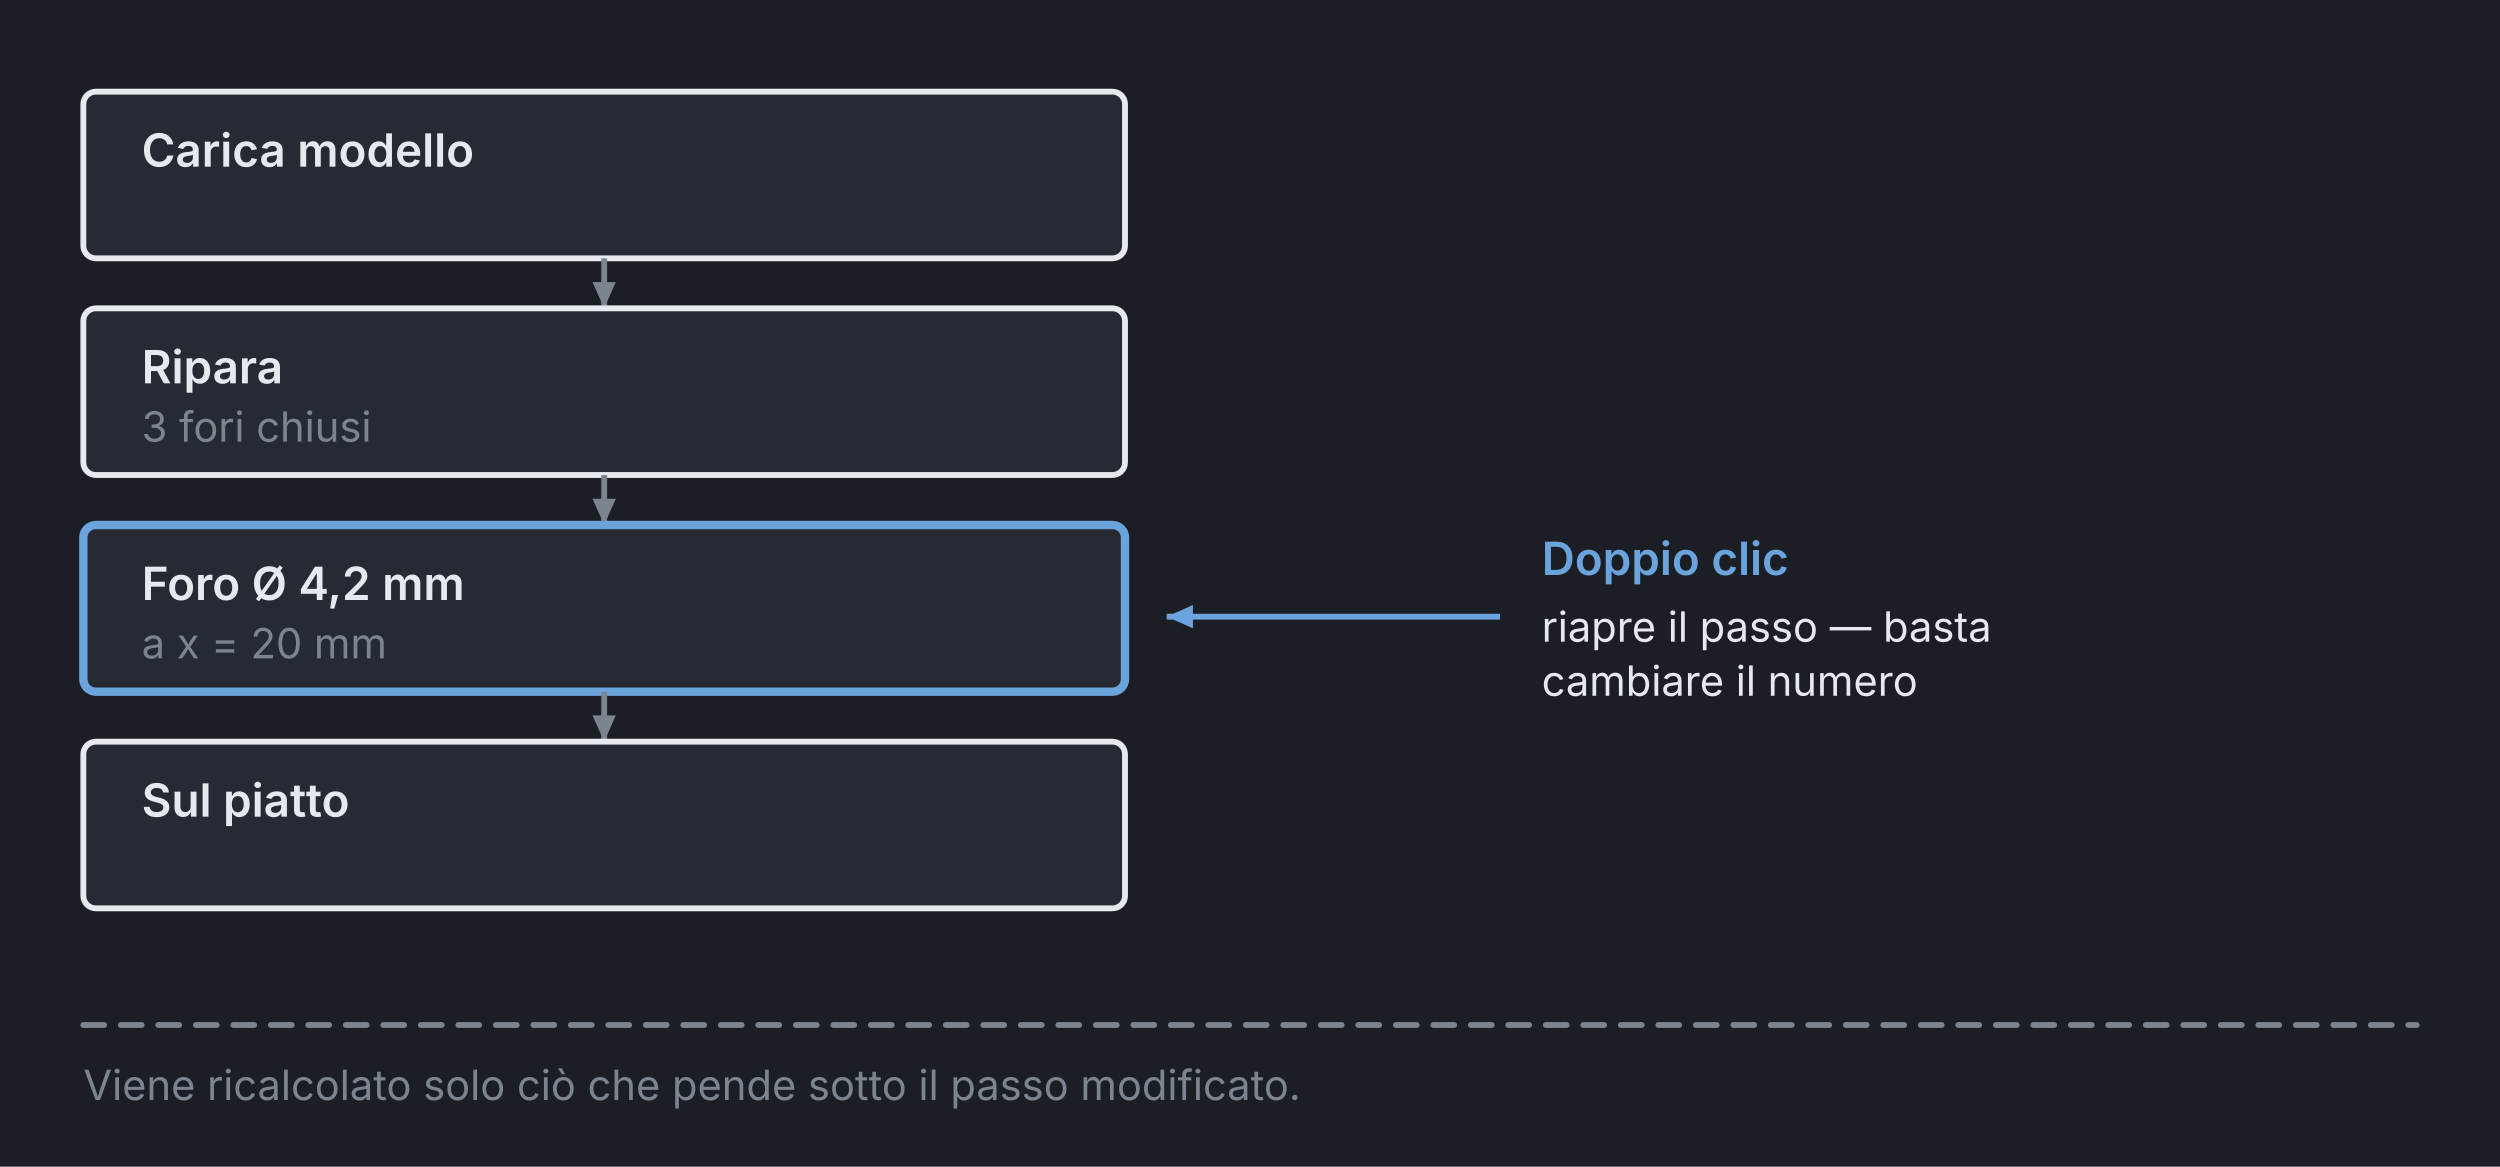
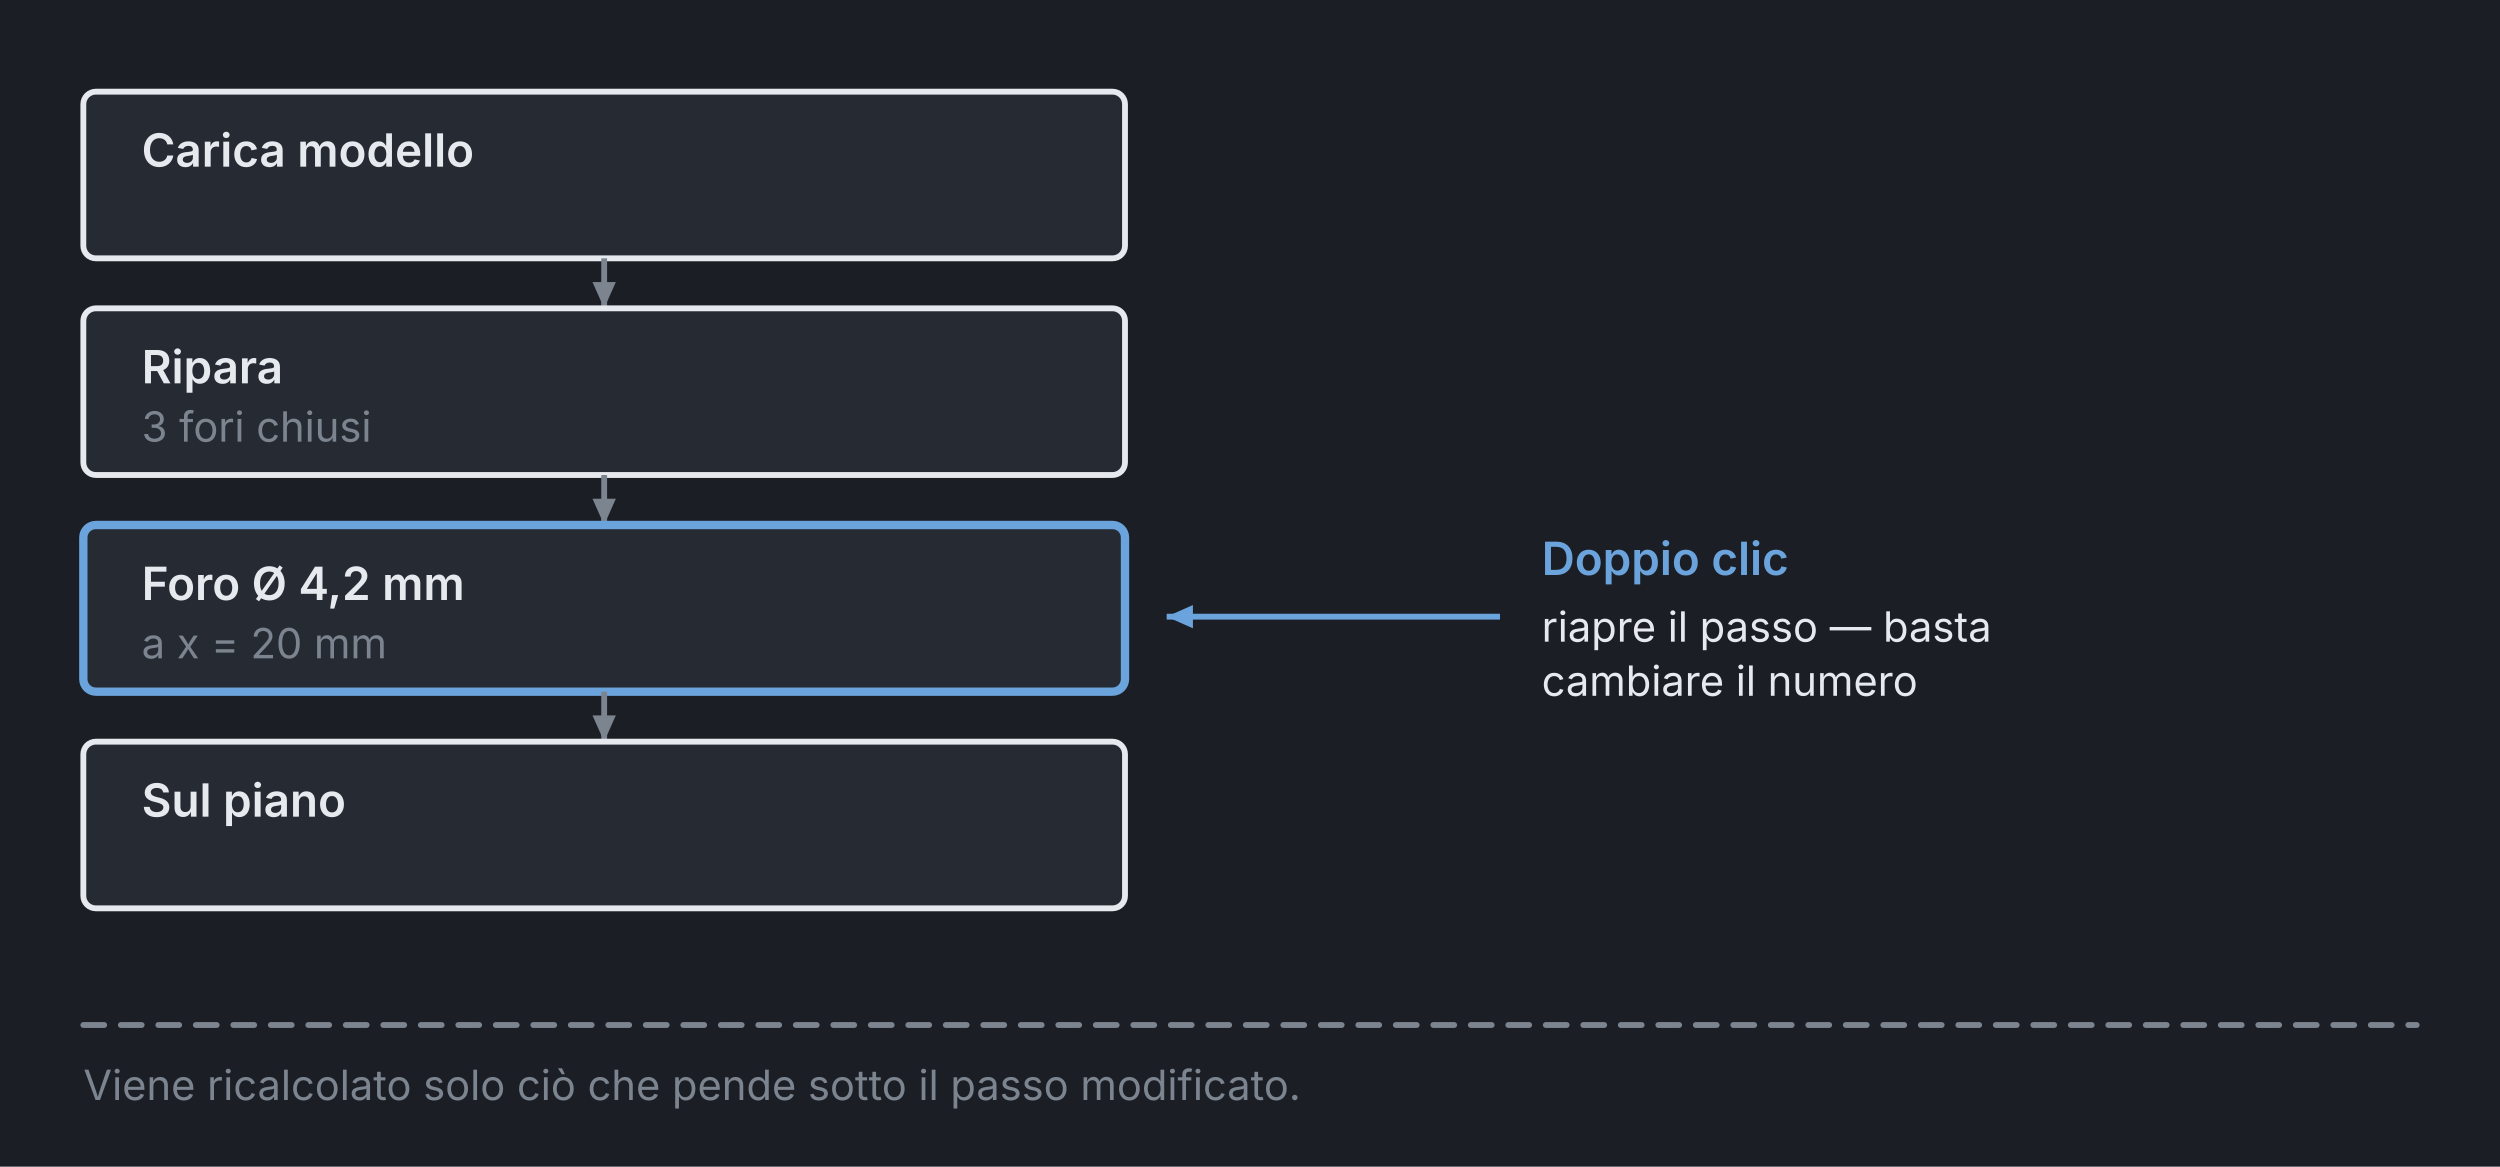
<svg xmlns="http://www.w3.org/2000/svg" viewBox="0 0 600 280" width="600" height="280">
  <defs>
    <marker id="arrow7c848f" viewBox="0 0 10 10" refX="9" refY="5" markerWidth="5" markerHeight="5" orient="auto-start-reverse">
      <path d="M 0 1 L 9 5 L 0 9 z" fill="#7c848f" />
    </marker>
    <marker id="arrow6ba3dd" viewBox="0 0 10 10" refX="9" refY="5" markerWidth="5" markerHeight="5" orient="auto-start-reverse">
      <path d="M 0 1 L 9 5 L 0 9 z" fill="#6ba3dd" />
    </marker>
  </defs>
  <rect x="0" y="0" width="600" height="280" fill="#1b1f25" />
  <rect x="20" y="22" width="250" height="40" rx="3" fill="#262b33" stroke="#e6e9ee" stroke-width="1.4" />
  <text x="34" y="40" fill="#e6e9ee" font-size="11" font-family="system-ui, -apple-system, Segoe UI, sans-serif" text-anchor="start" font-weight="600">Carica modello</text>
  <line x1="145" y1="62" x2="145" y2="74" stroke="#7c848f" stroke-width="1.4" marker-end="url(#arrow7c848f)" />
  <rect x="20" y="74" width="250" height="40" rx="3" fill="#262b33" stroke="#e6e9ee" stroke-width="1.4" />
  <text x="34" y="92" fill="#e6e9ee" font-size="11" font-family="system-ui, -apple-system, Segoe UI, sans-serif" text-anchor="start" font-weight="600">Ripara</text>
  <text x="34" y="106" fill="#7c848f" font-size="10" font-family="system-ui, -apple-system, Segoe UI, sans-serif" text-anchor="start">3 fori chiusi</text>
  <line x1="145" y1="114" x2="145" y2="126" stroke="#7c848f" stroke-width="1.4" marker-end="url(#arrow7c848f)" />
  <rect x="20" y="126" width="250" height="40" rx="3" fill="#262b33" stroke="#6ba3dd" stroke-width="2" />
  <text x="34" y="144" fill="#e6e9ee" font-size="11" font-family="system-ui, -apple-system, Segoe UI, sans-serif" text-anchor="start" font-weight="600">Foro Ø 4,2 mm</text>
  <text x="34" y="158" fill="#7c848f" font-size="10" font-family="system-ui, -apple-system, Segoe UI, sans-serif" text-anchor="start">a x = 20 mm</text>
  <line x1="145" y1="166" x2="145" y2="178" stroke="#7c848f" stroke-width="1.4" marker-end="url(#arrow7c848f)" />
  <rect x="20" y="178" width="250" height="40" rx="3" fill="#262b33" stroke="#e6e9ee" stroke-width="1.4" />
-   <text x="34" y="196" fill="#e6e9ee" font-size="11" font-family="system-ui, -apple-system, Segoe UI, sans-serif" text-anchor="start" font-weight="600">Sul piatto</text>
+   <text x="34" y="196" fill="#e6e9ee" font-size="11" font-family="system-ui, -apple-system, Segoe UI, sans-serif" text-anchor="start" font-weight="600">Sul piano</text>
  <line x1="360" y1="148" x2="280" y2="148" stroke="#6ba3dd" stroke-width="1.4" marker-end="url(#arrow6ba3dd)" />
  <text x="370" y="138" fill="#6ba3dd" font-size="11" font-family="system-ui, -apple-system, Segoe UI, sans-serif" text-anchor="start" font-weight="600">Doppio clic</text>
  <text x="370" y="154" fill="#e6e9ee" font-size="10" font-family="system-ui, -apple-system, Segoe UI, sans-serif" text-anchor="start">riapre il passo — basta</text>
  <text x="370" y="167" fill="#e6e9ee" font-size="10" font-family="system-ui, -apple-system, Segoe UI, sans-serif" text-anchor="start">cambiare il numero</text>
  <line x1="20" y1="246" x2="580" y2="246" stroke="#7c848f" stroke-width="1.4" stroke-dasharray="5 4" stroke-linecap="round" />
  <text x="20" y="264" fill="#7c848f" font-size="10" font-family="system-ui, -apple-system, Segoe UI, sans-serif" text-anchor="start">Viene ricalcolato solo ciò che pende sotto il passo modificato.</text>
</svg>
